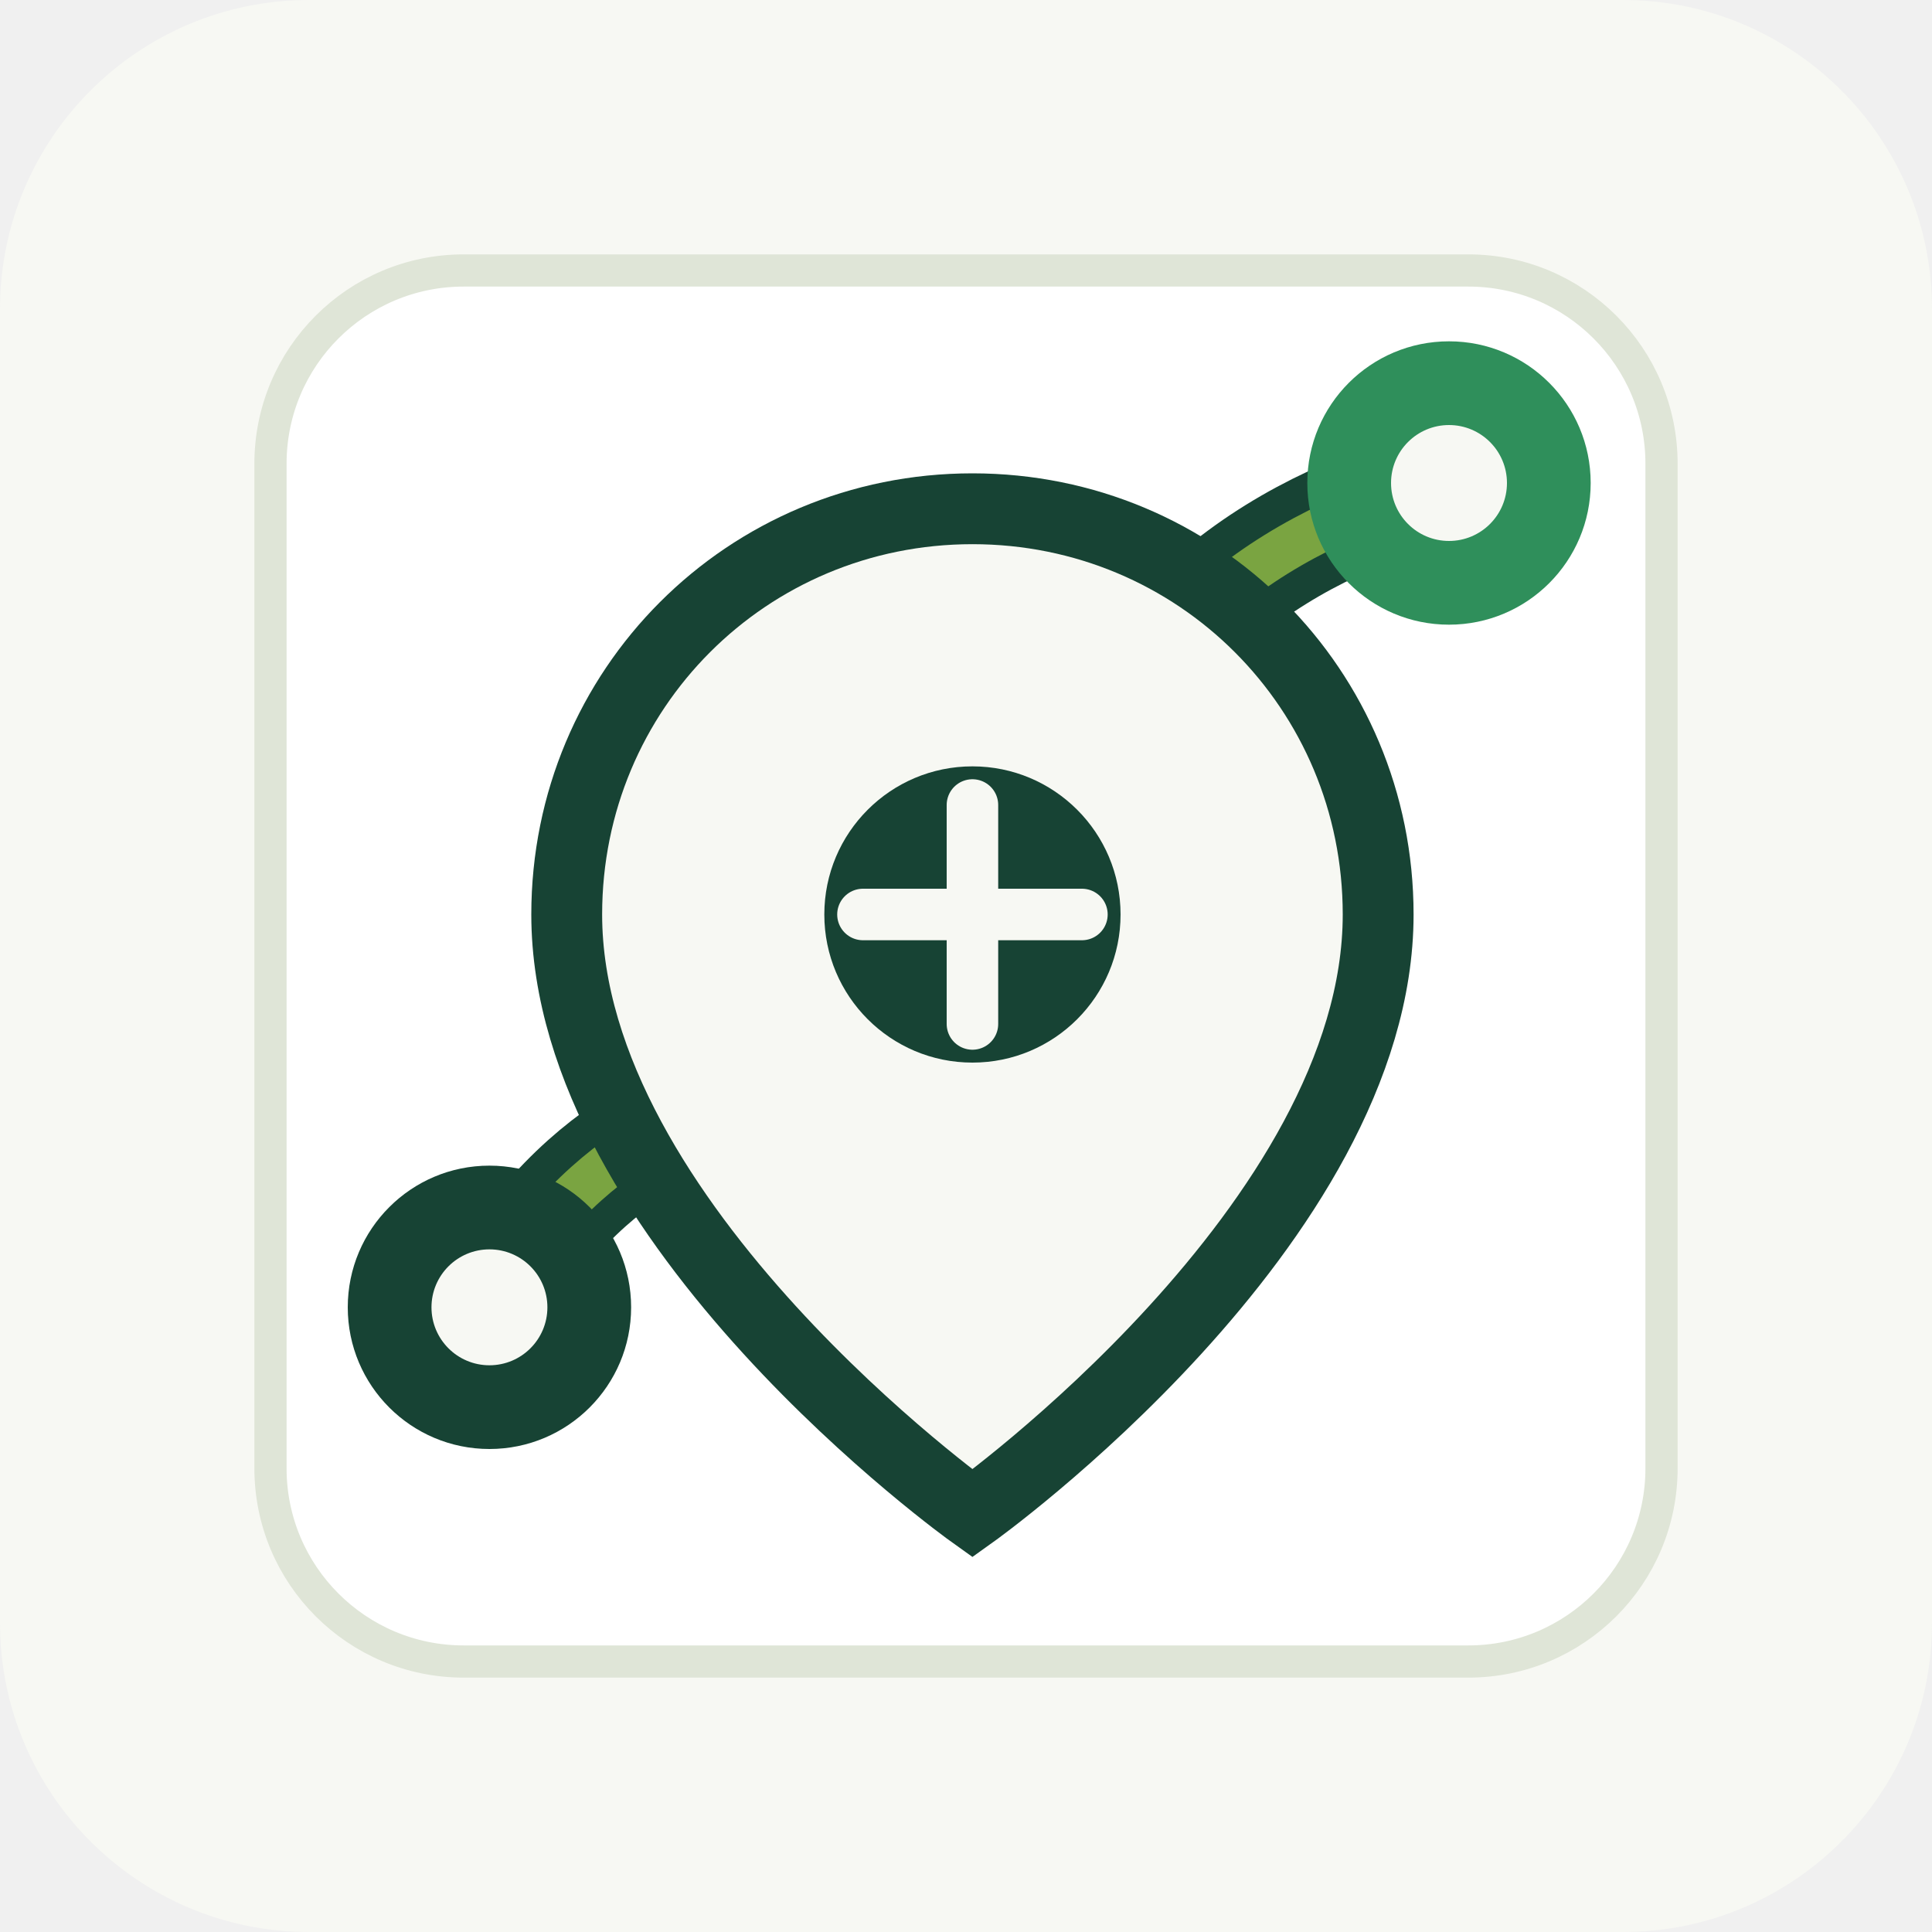
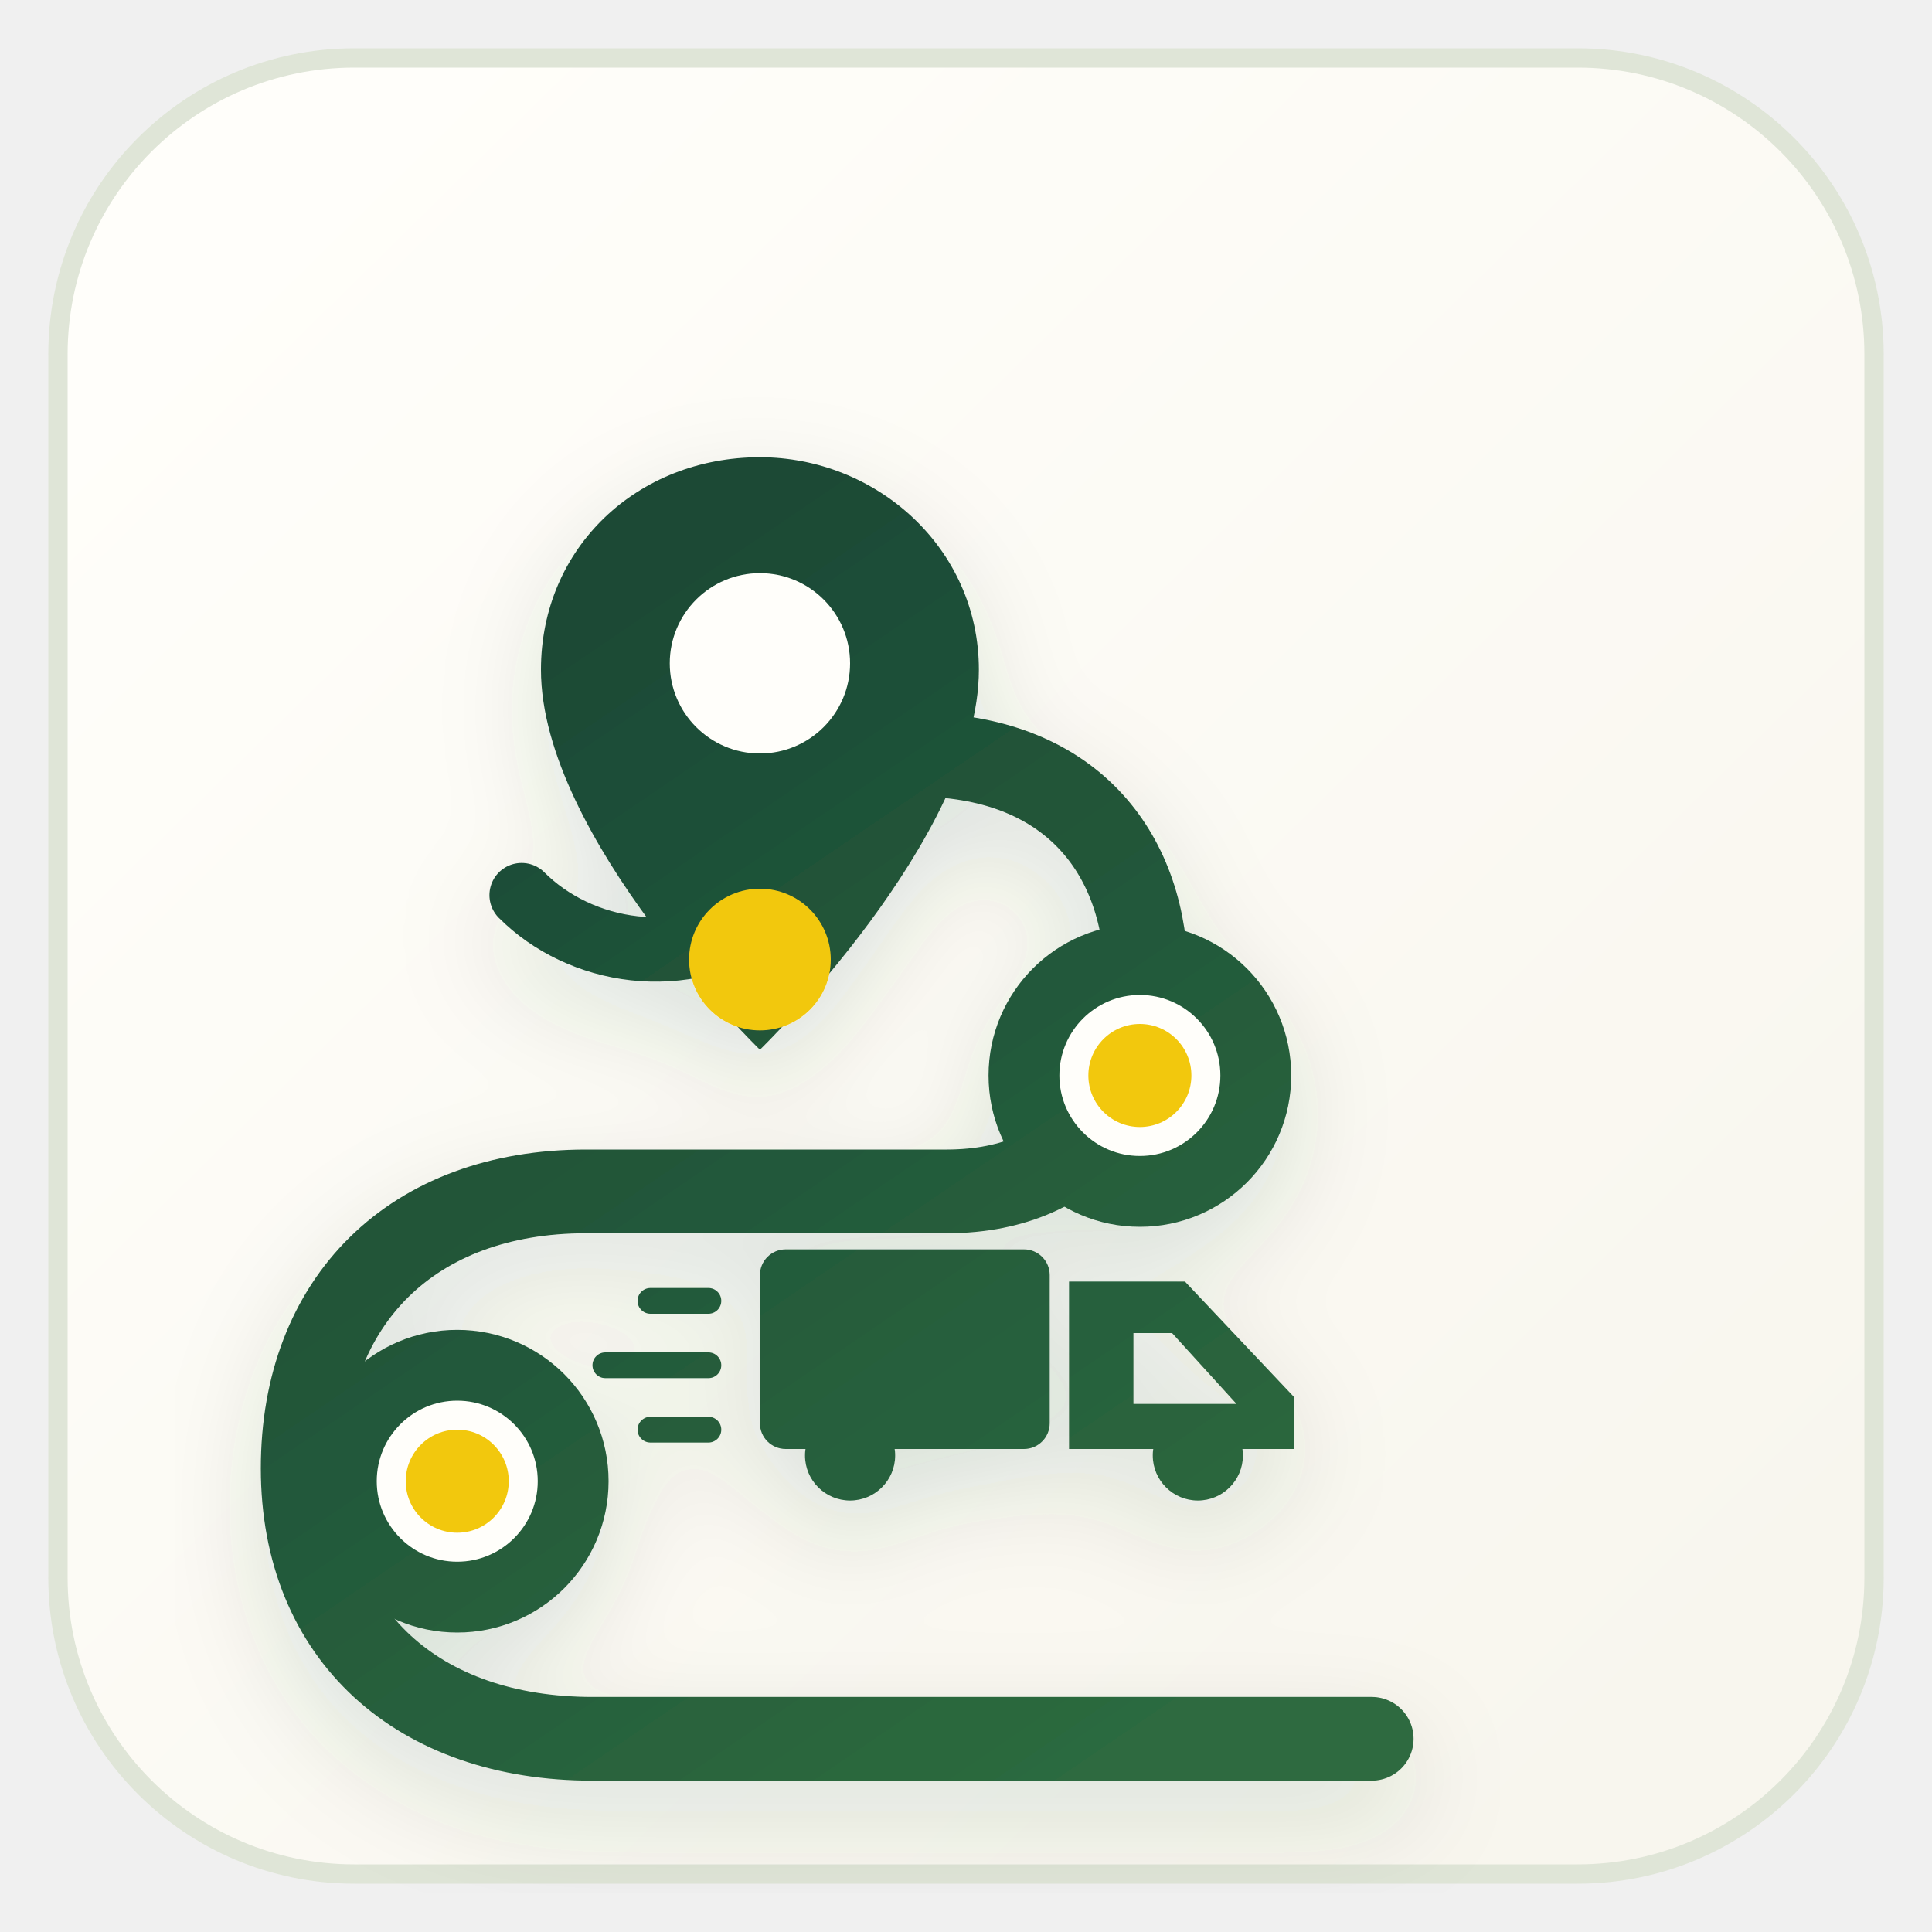
<svg xmlns="http://www.w3.org/2000/svg" viewBox="0 0 300 300" role="img" aria-labelledby="title desc">
-   <rect width="300" height="300" rx="48" fill="#f7f8f3" />
-   <rect x="42" y="42" width="216" height="216" rx="30" fill="#ffffff" stroke="#dfe5d7" stroke-width="5" />
-   <path d="M76 203c30-53 76-20 90-73 9-34 35-49 59-55" fill="none" stroke="#174334" stroke-width="18" stroke-linecap="round" />
-   <path d="M76 203c30-53 76-20 90-73 9-34 35-49 59-55" fill="none" stroke="#7aa441" stroke-width="7" stroke-linecap="round" />
-   <circle cx="76" cy="203" r="22" fill="#174334" />
-   <circle cx="76" cy="203" r="9" fill="#f7f8f3" />
-   <circle cx="150" cy="151" r="18" fill="#c77a18" />
-   <circle cx="150" cy="151" r="7" fill="#f7f8f3" />
-   <circle cx="225" cy="75" r="22" fill="#2f8f5b" />
-   <circle cx="225" cy="75" r="9" fill="#f7f8f3" />
-   <path d="M151 79c-35 0-63 28-63 63 0 48 63 93 63 93s63-45 63-93c0-35-28-63-63-63z" fill="#f7f8f3" stroke="#174334" stroke-width="11" />
-   <circle cx="151" cy="142" r="23" fill="#174334" />
-   <path d="M134 142h34M151 125v34" stroke="#f7f8f3" stroke-width="8" stroke-linecap="round" />
+   <defs>
+     <linearGradient id="routeops-bg" x1="36" x2="264" y1="34" y2="266" gradientUnits="userSpaceOnUse">
+       <stop stop-color="#fffefa" />
+       <stop offset="1" stop-color="#f8f6ee" />
+     </linearGradient>
+     <linearGradient id="routeops-green" x1="86" x2="218" y1="52" y2="246" gradientUnits="userSpaceOnUse">
+       <stop stop-color="#174334" />
+       <stop offset="1" stop-color="#2d6b3f" />
+     </linearGradient>
+     <filter id="soft-shadow" x="-12%" y="-12%" width="124%" height="124%" color-interpolation-filters="sRGB">
+       <feDropShadow dx="0" dy="6" stdDeviation="8" flood-color="#174334" flood-opacity=".13" />
+     </filter>
+   </defs>
+   <rect x="9" y="9" width="282" height="282" rx="46" fill="url(#routeops-bg)" stroke="#dfe5d7" stroke-width="3" />
+   <g filter="url(#soft-shadow)">
+     <path d="M100 117c17 0 28 0 43 .2 24 .4 35 16 35 34.8 0 17.5-9.7 33-31 33H91c-27 0-44 17-44 43s18 42 45 42h121" fill="none" stroke="url(#routeops-green)" stroke-width="13" stroke-linecap="round" />
+     <path d="M118 71c18 0 34 14 34 33 0 26-34 59-34 59s-34-33-34-59c0-19 15-33 34-33z" fill="url(#routeops-green)" />
+     <circle cx="118" cy="103" r="14" fill="#fffefa" />
+     <path d="M81 139c9 9 25 12 38 3" fill="none" stroke="url(#routeops-green)" stroke-width="10" stroke-linecap="round" />
+     <circle cx="118" cy="149" r="11" fill="#f2c811" />
+     <circle cx="177" cy="167" r="18" fill="#fffefa" stroke="url(#routeops-green)" stroke-width="11" />
+     <circle cx="177" cy="167" r="8" fill="#f2c811" />
+     <circle cx="71" cy="230" r="18" fill="#fffefa" stroke="url(#routeops-green)" stroke-width="11" />
+     <circle cx="71" cy="230" r="8" fill="#f2c811" />
+     <g fill="url(#routeops-green)">
+       <rect x="118" y="194" width="45" height="31" rx="4" />
+       <path d="M166 199h18l17 18v8h-35v-26zm10 8v11h16l-10-11h-6z" fill-rule="evenodd" />
+       <circle cx="132" cy="226" r="7" />
+       <circle cx="186" cy="226" r="7" />
+       <rect x="99" y="200" width="13" height="4" rx="2" />
+       <rect x="92" y="210" width="20" height="4" rx="2" />
+       <rect x="99" y="220" width="13" height="4" rx="2" />
+     </g>
+   </g>
</svg>
